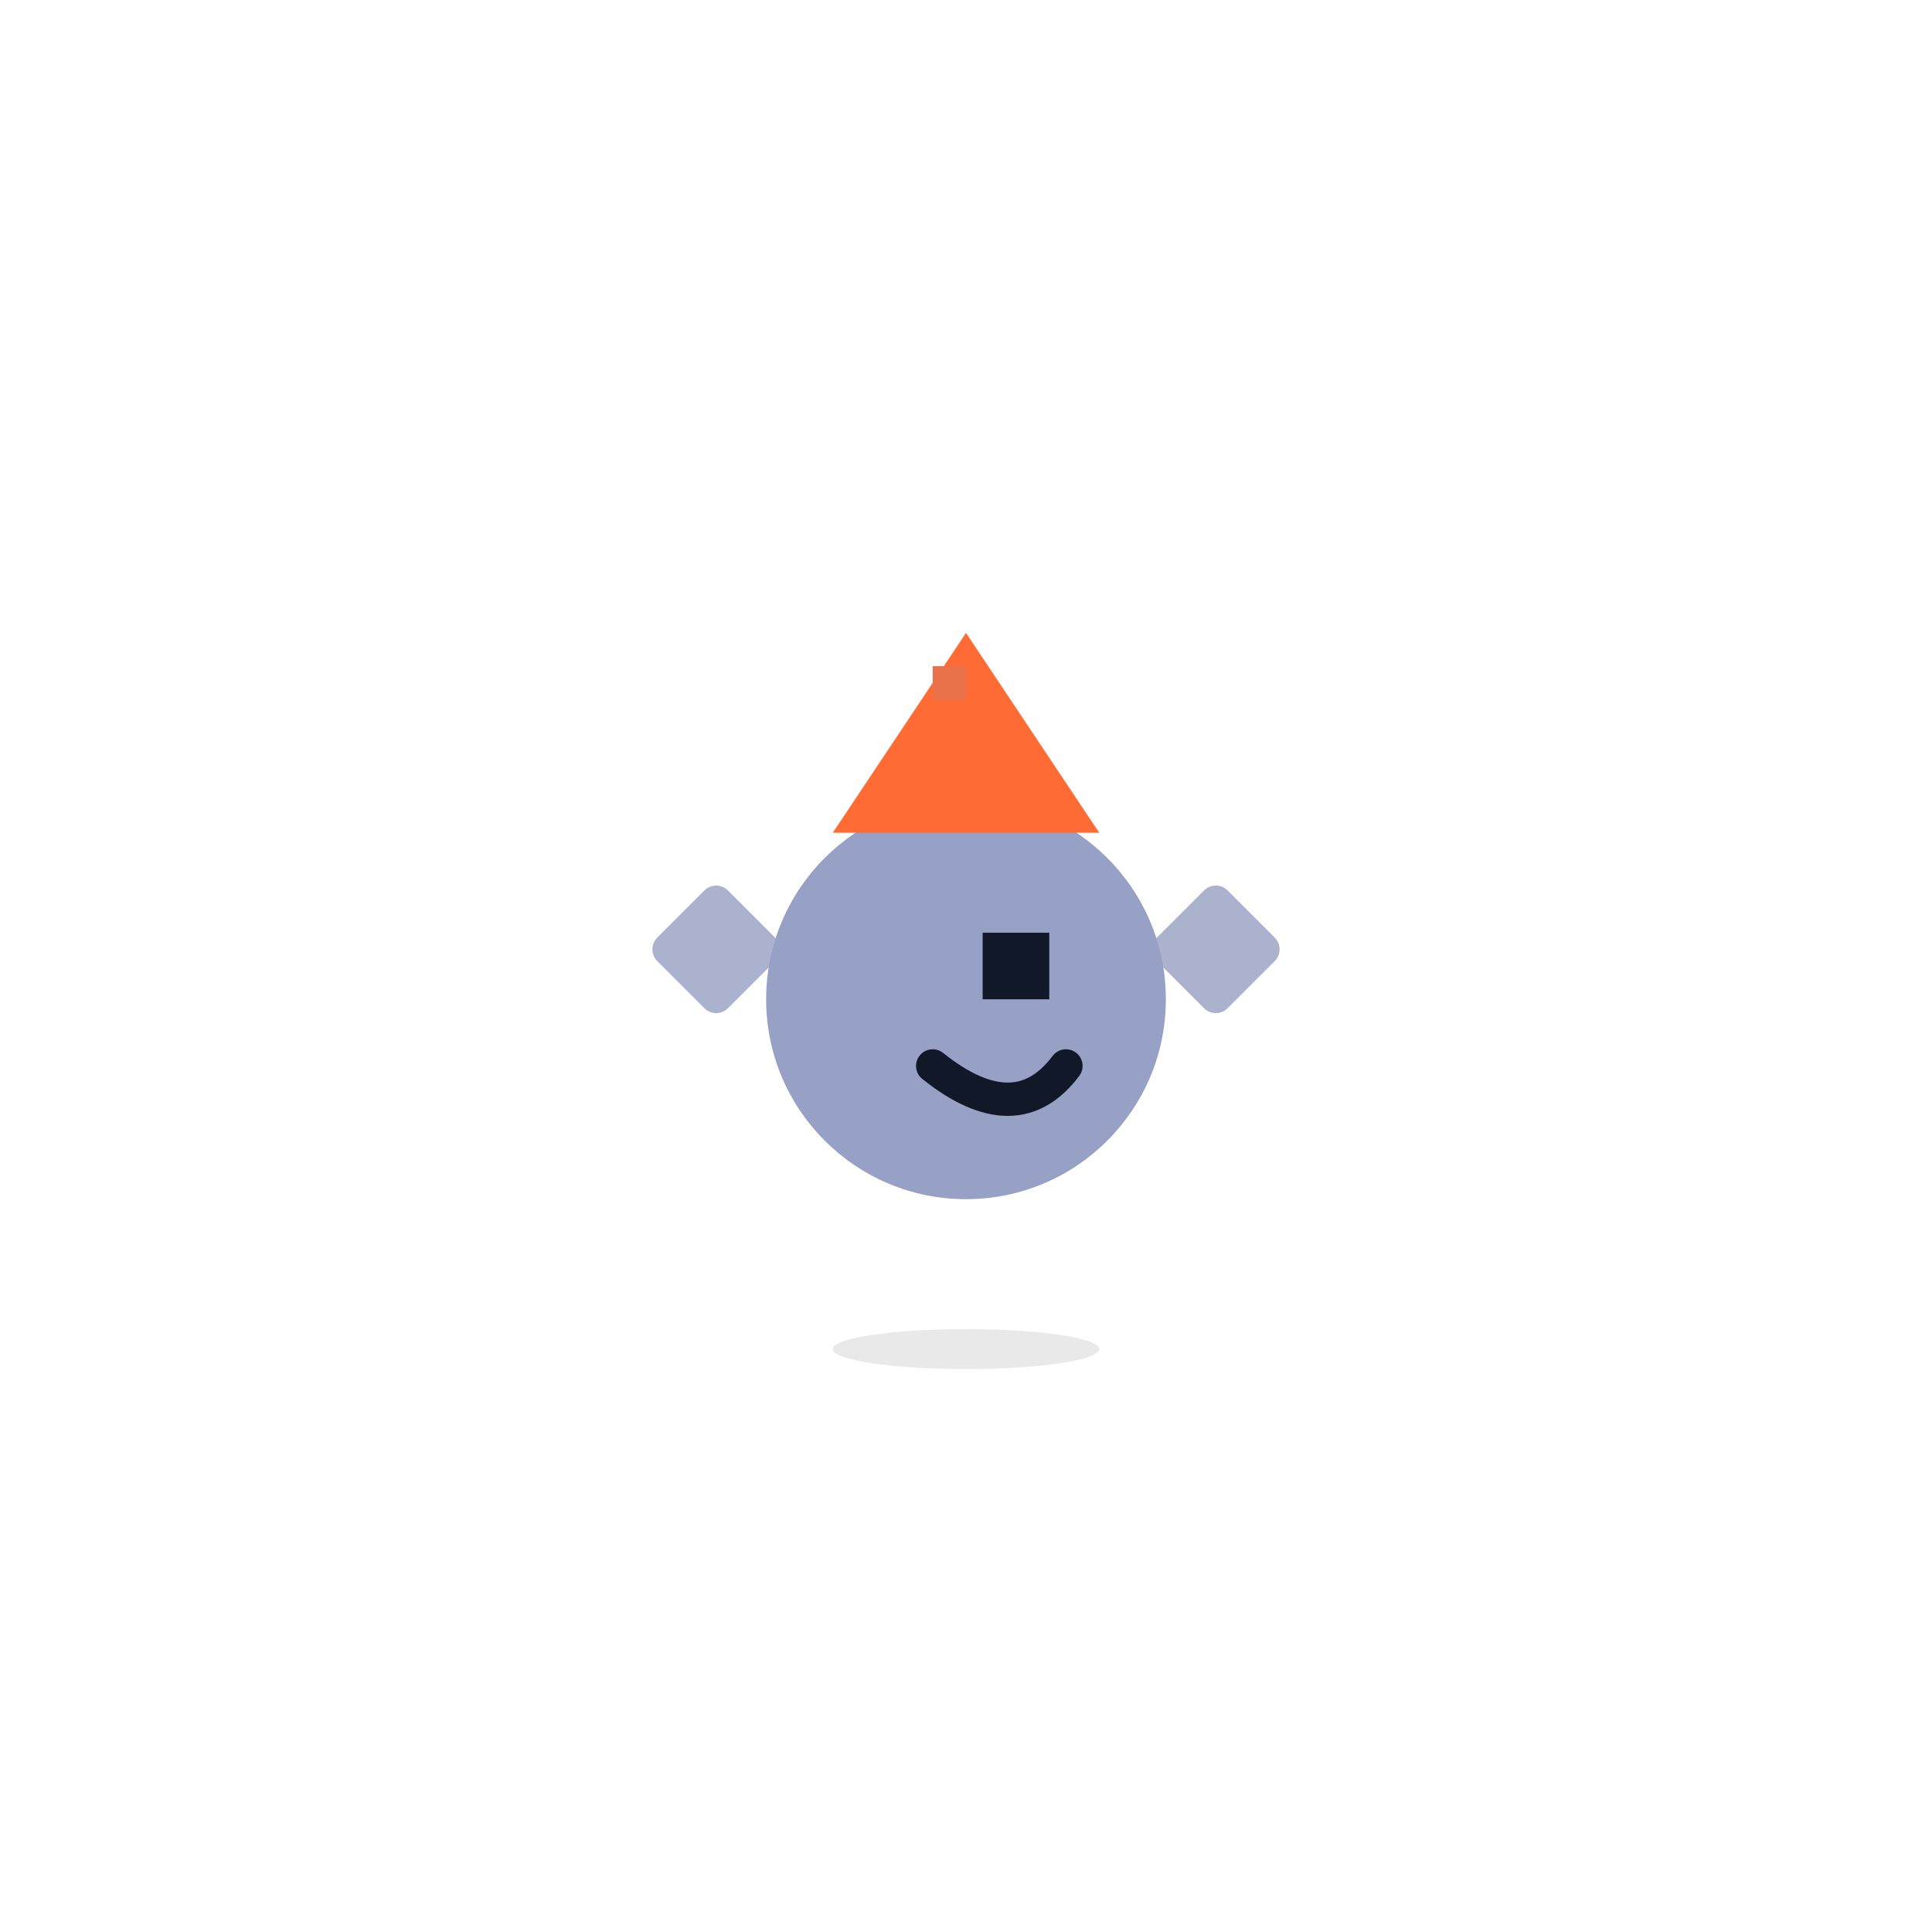
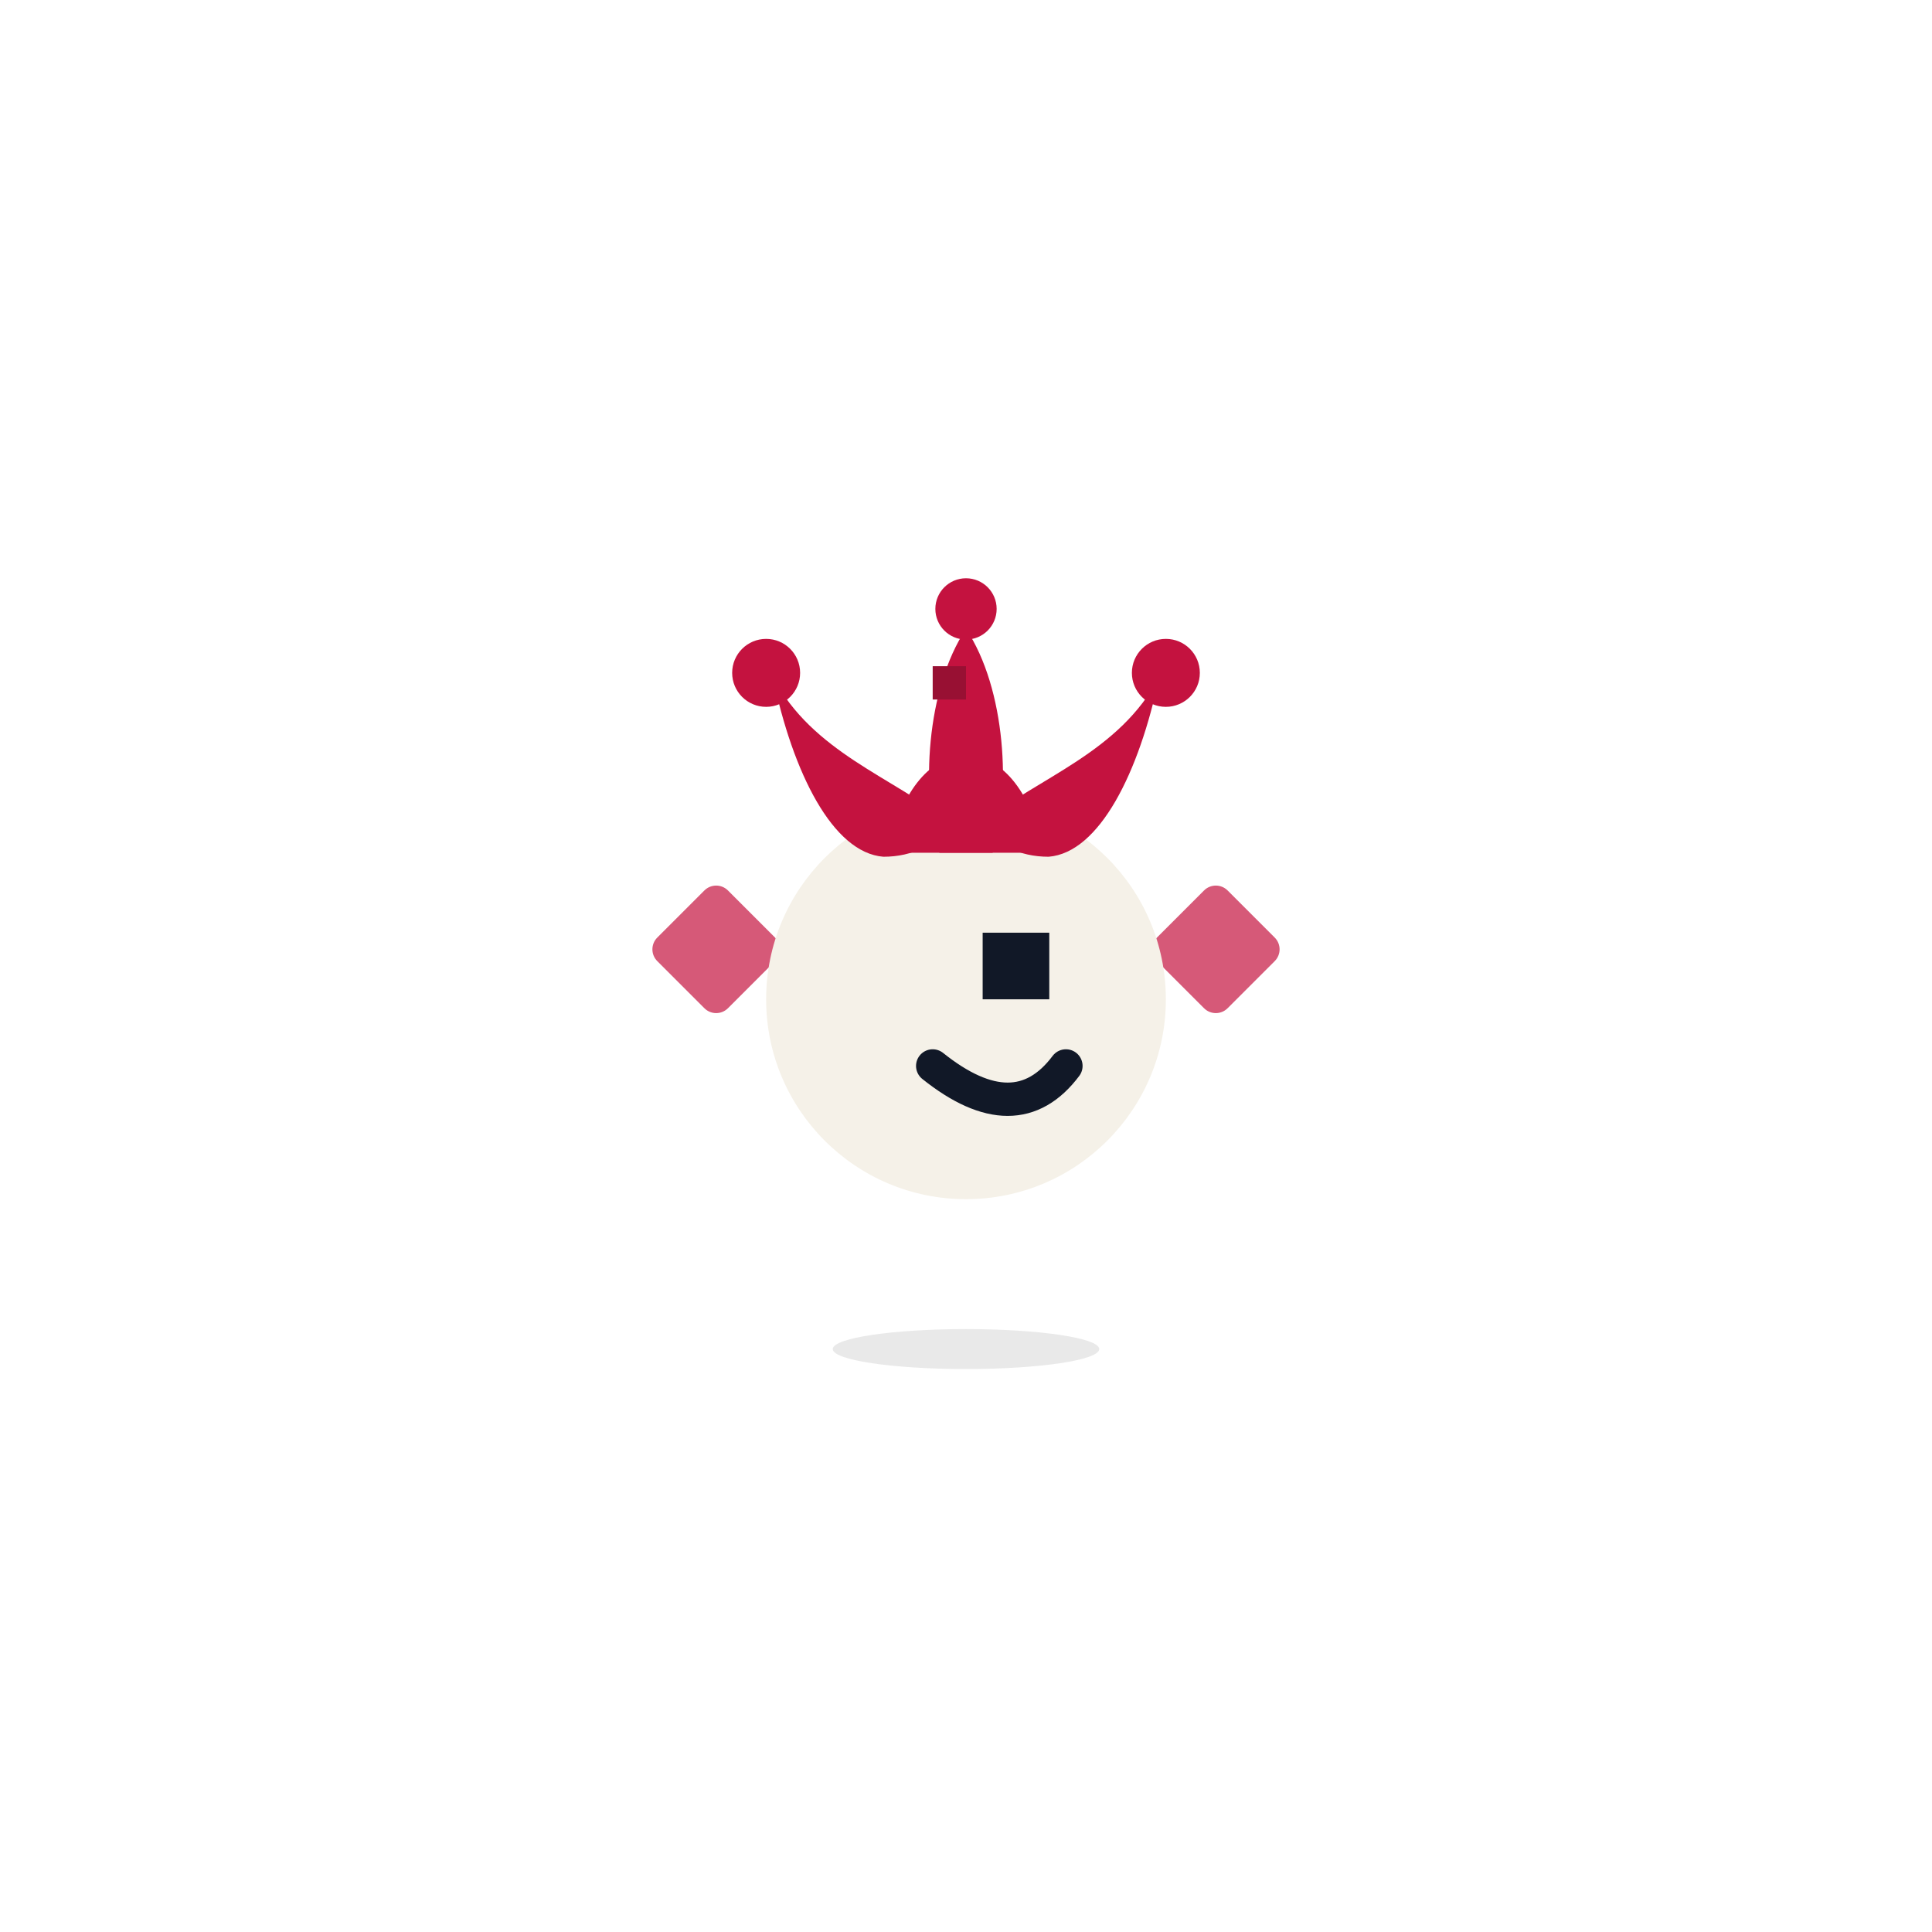
<svg xmlns="http://www.w3.org/2000/svg" viewBox="-18 -18 58 58" width="500" height="500" fill="none">
  <defs>
    <style>
    .poke-l-body { transform-origin:11px 12px; animation:poke-l-tilt .6s cubic-bezier(.34,1.56,.64,1) forwards; }
    .poke-l-shadow { transform-origin:11px 22.5px; }
    @keyframes poke-l-tilt { 0%{transform:rotate(0) translateX(0)} 40%{transform:rotate(12deg) translateX(2px)} 100%{transform:rotate(8deg) translateX(1.5px)} }
  </style>
  </defs>
  <ellipse class="poke-l-shadow" cx="11" cy="22.5" rx="4" ry="0.6" fill="#c0c0c0" opacity="0.35" />
  <g class="poke-l-body">
-     <rect x="2" y="9" width="3" height="3" rx="0.5" fill="#8891b8" opacity="0.7" transform="rotate(45 3.5 10.5)" />
-     <rect x="17" y="9" width="3" height="3" rx="0.5" fill="#8891b8" opacity="0.7" transform="rotate(45 18.5 10.5)" />
-     <rect x="5" y="6" width="12" height="12" rx="6" fill="#97A0C5" />
-     <polygon points="11,1 15,7 7,7" fill="#FF6B35" />
-     <rect x="10" y="2" width="1" height="1" fill="#e8714a" />
+     <rect x="2" y="9" width="3" height="3" rx="0.5" fill="#c4123f" opacity="0.7" transform="rotate(45 3.5 10.5)" />
+     <rect x="17" y="9" width="3" height="3" rx="0.5" fill="#c4123f" opacity="0.7" transform="rotate(45 18.5 10.5)" />
+     <rect x="5" y="6" width="12" height="12" rx="6" fill="#f5f1e8" />
+     <g class="pet-hat" transform="translate(11.00 7.00) rotate(0.0)">
+       <path d="M-0.48 -0.30 C-2.20 -1.68 -4.60 -2.40 -5.80 -4.68 C-5.20 -1.80 -4.00 0.60 -2.48 0.72 C-1.60 0.72 -0.88 0.36 -0.48 -0.30 Z" fill="#c4123f" />
+       <path d="M0.48 -0.30 C2.20 -1.68 4.60 -2.40 5.80 -4.68 C5.20 -1.80 4.00 0.60 2.48 0.72 C1.60 0.72 0.88 0.36 0.48 -0.30 Z" fill="#c4123f" />
+       <path d="M-2.32 0.60 C-1.60 -3.30 1.60 -3.30 2.32 0.60 Z" fill="#c4123f" />
+       <path d="M0 -6.12 C-1.20 -4.32 -1.36 -1.20 -0.80 0.60 L0.80 0.60 C1.36 -1.20 1.20 -4.32 0 -6.12 Z" fill="#c4123f" />
+       <circle cx="-6.00" cy="-4.80" r="1.02" fill="#c4123f" />
+       <circle cx="6.00" cy="-4.80" r="1.02" fill="#c4123f" />
+       <circle cx="0" cy="-6.72" r="0.92" fill="#c4123f" />
+     </g>
+     <rect x="10" y="2" width="1" height="1" fill="#981033" />
    <rect x="11.5" y="10" width="2" height="2" fill="#111827" />
    <path d="M10 14 Q12.5 16 14 14" stroke="#111827" stroke-width="1" stroke-linecap="round" fill="none" />
  </g>
</svg>
